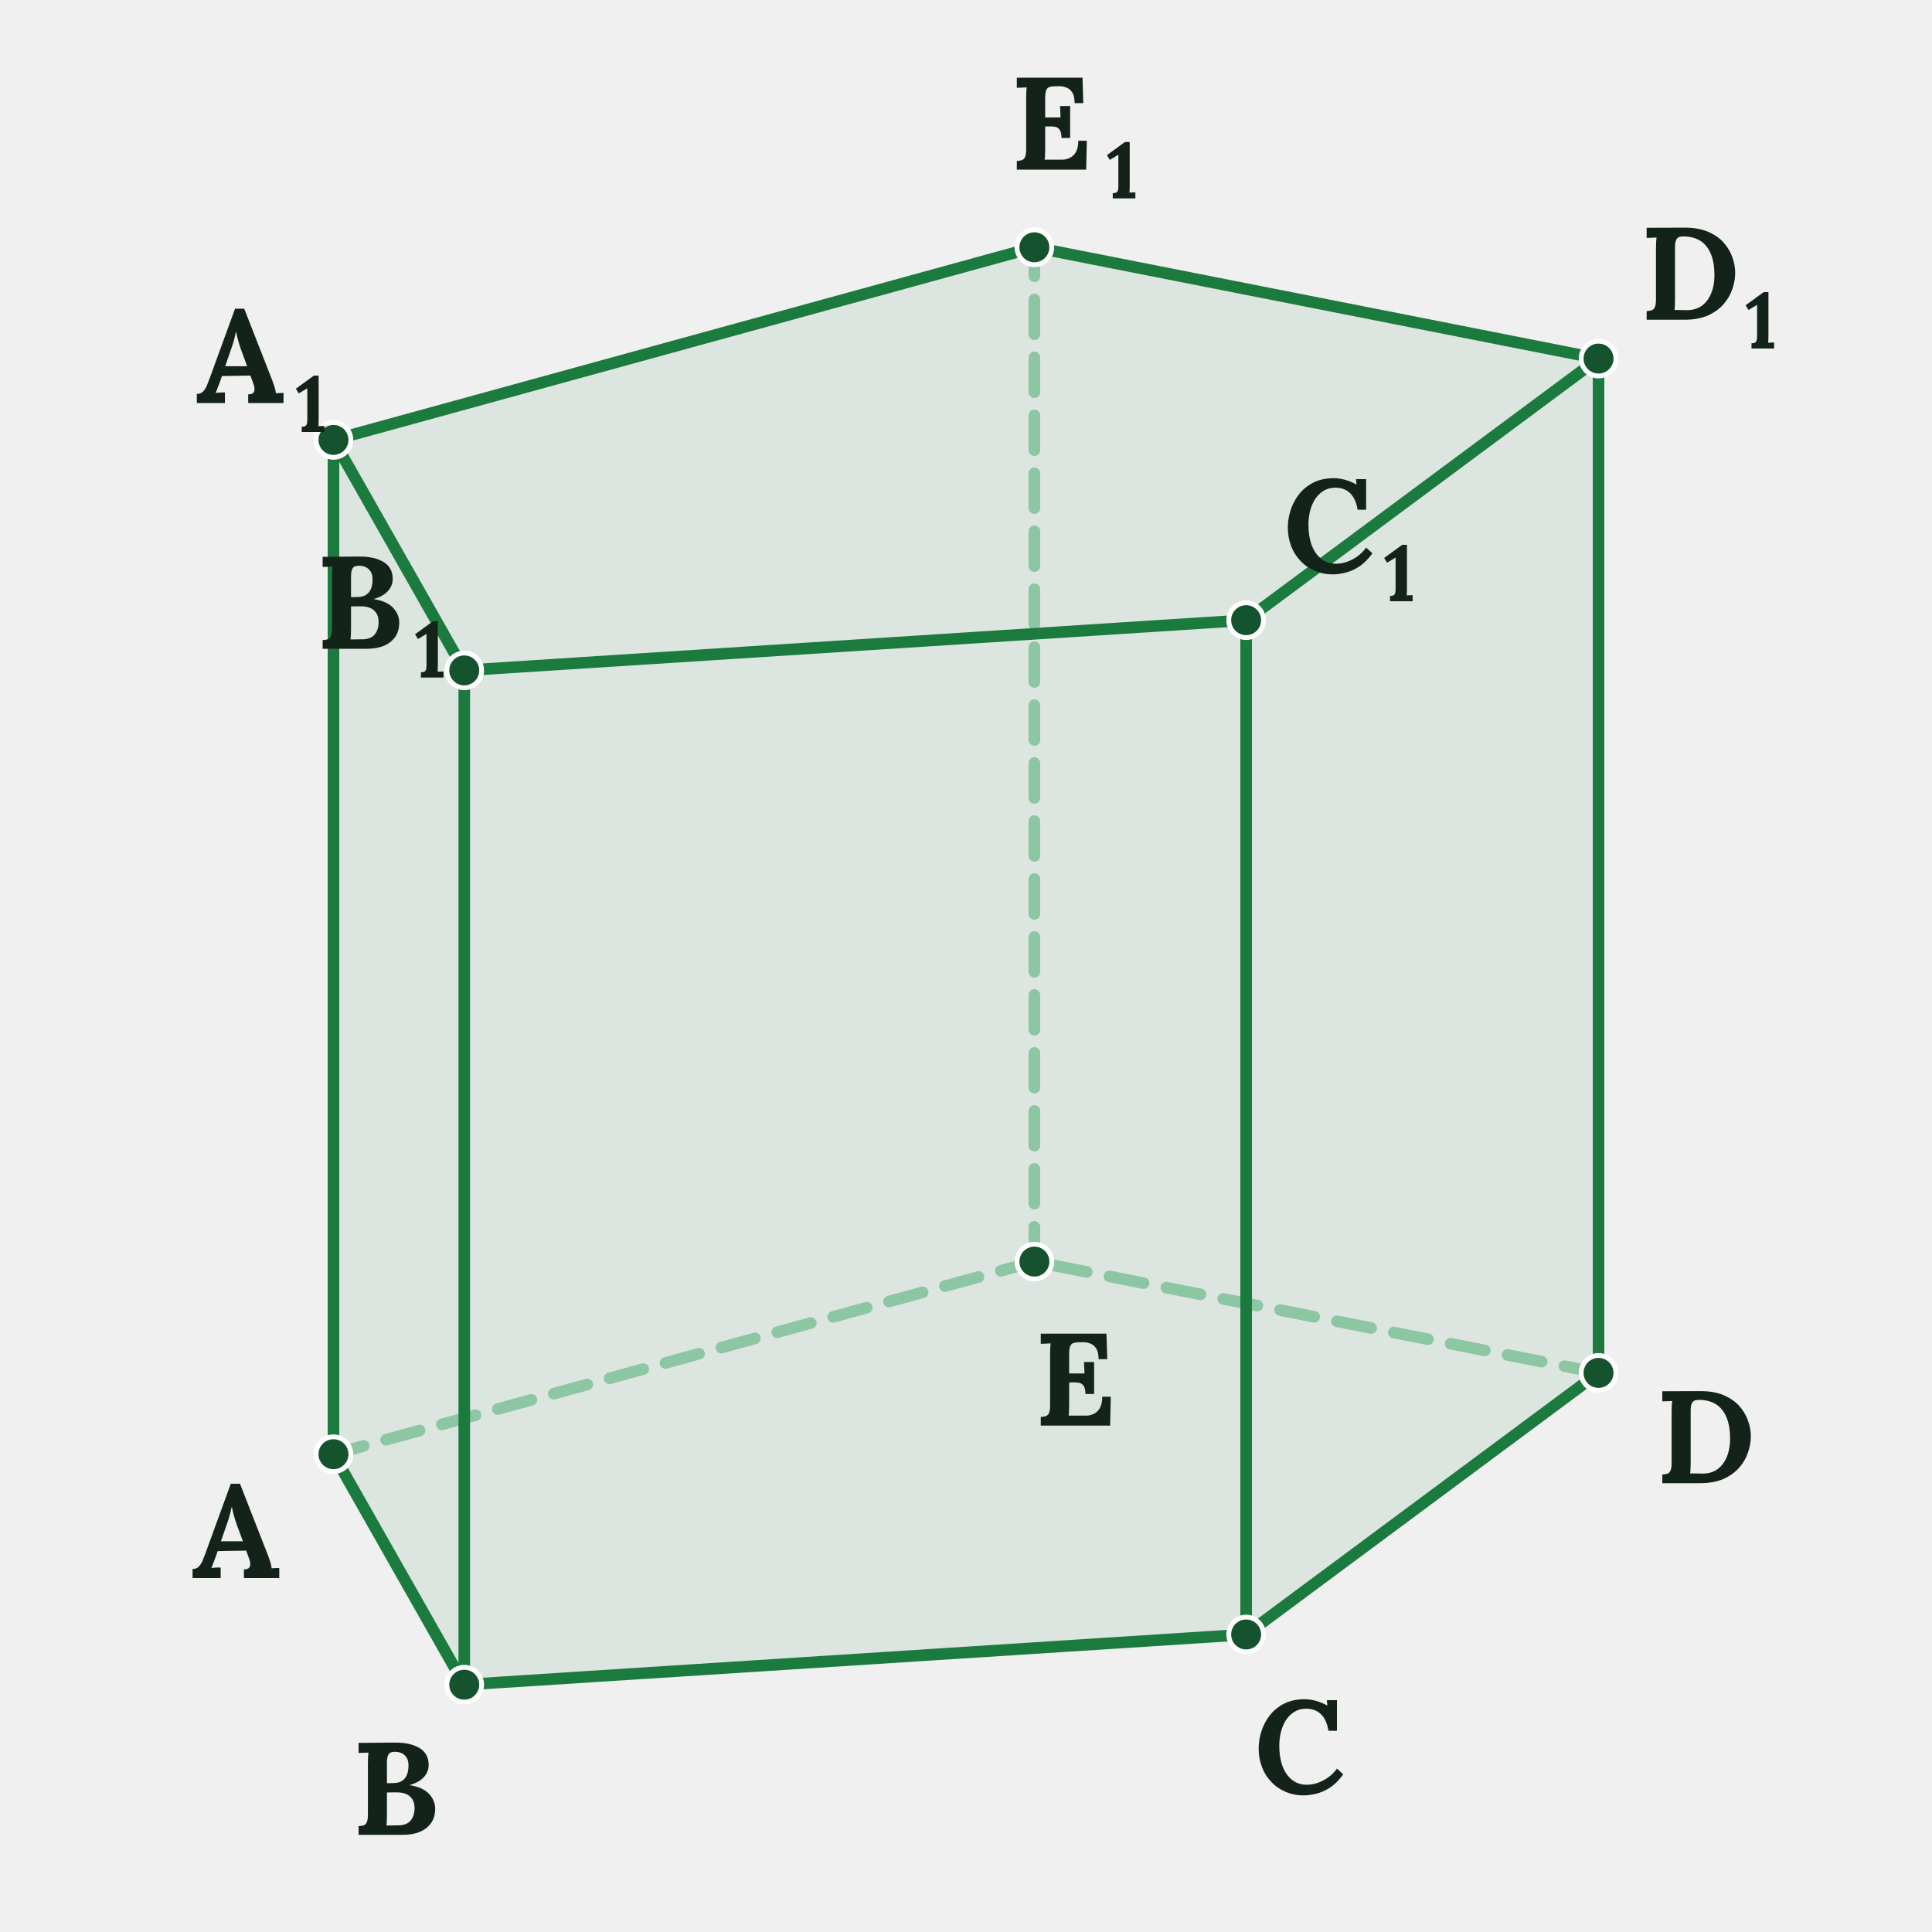
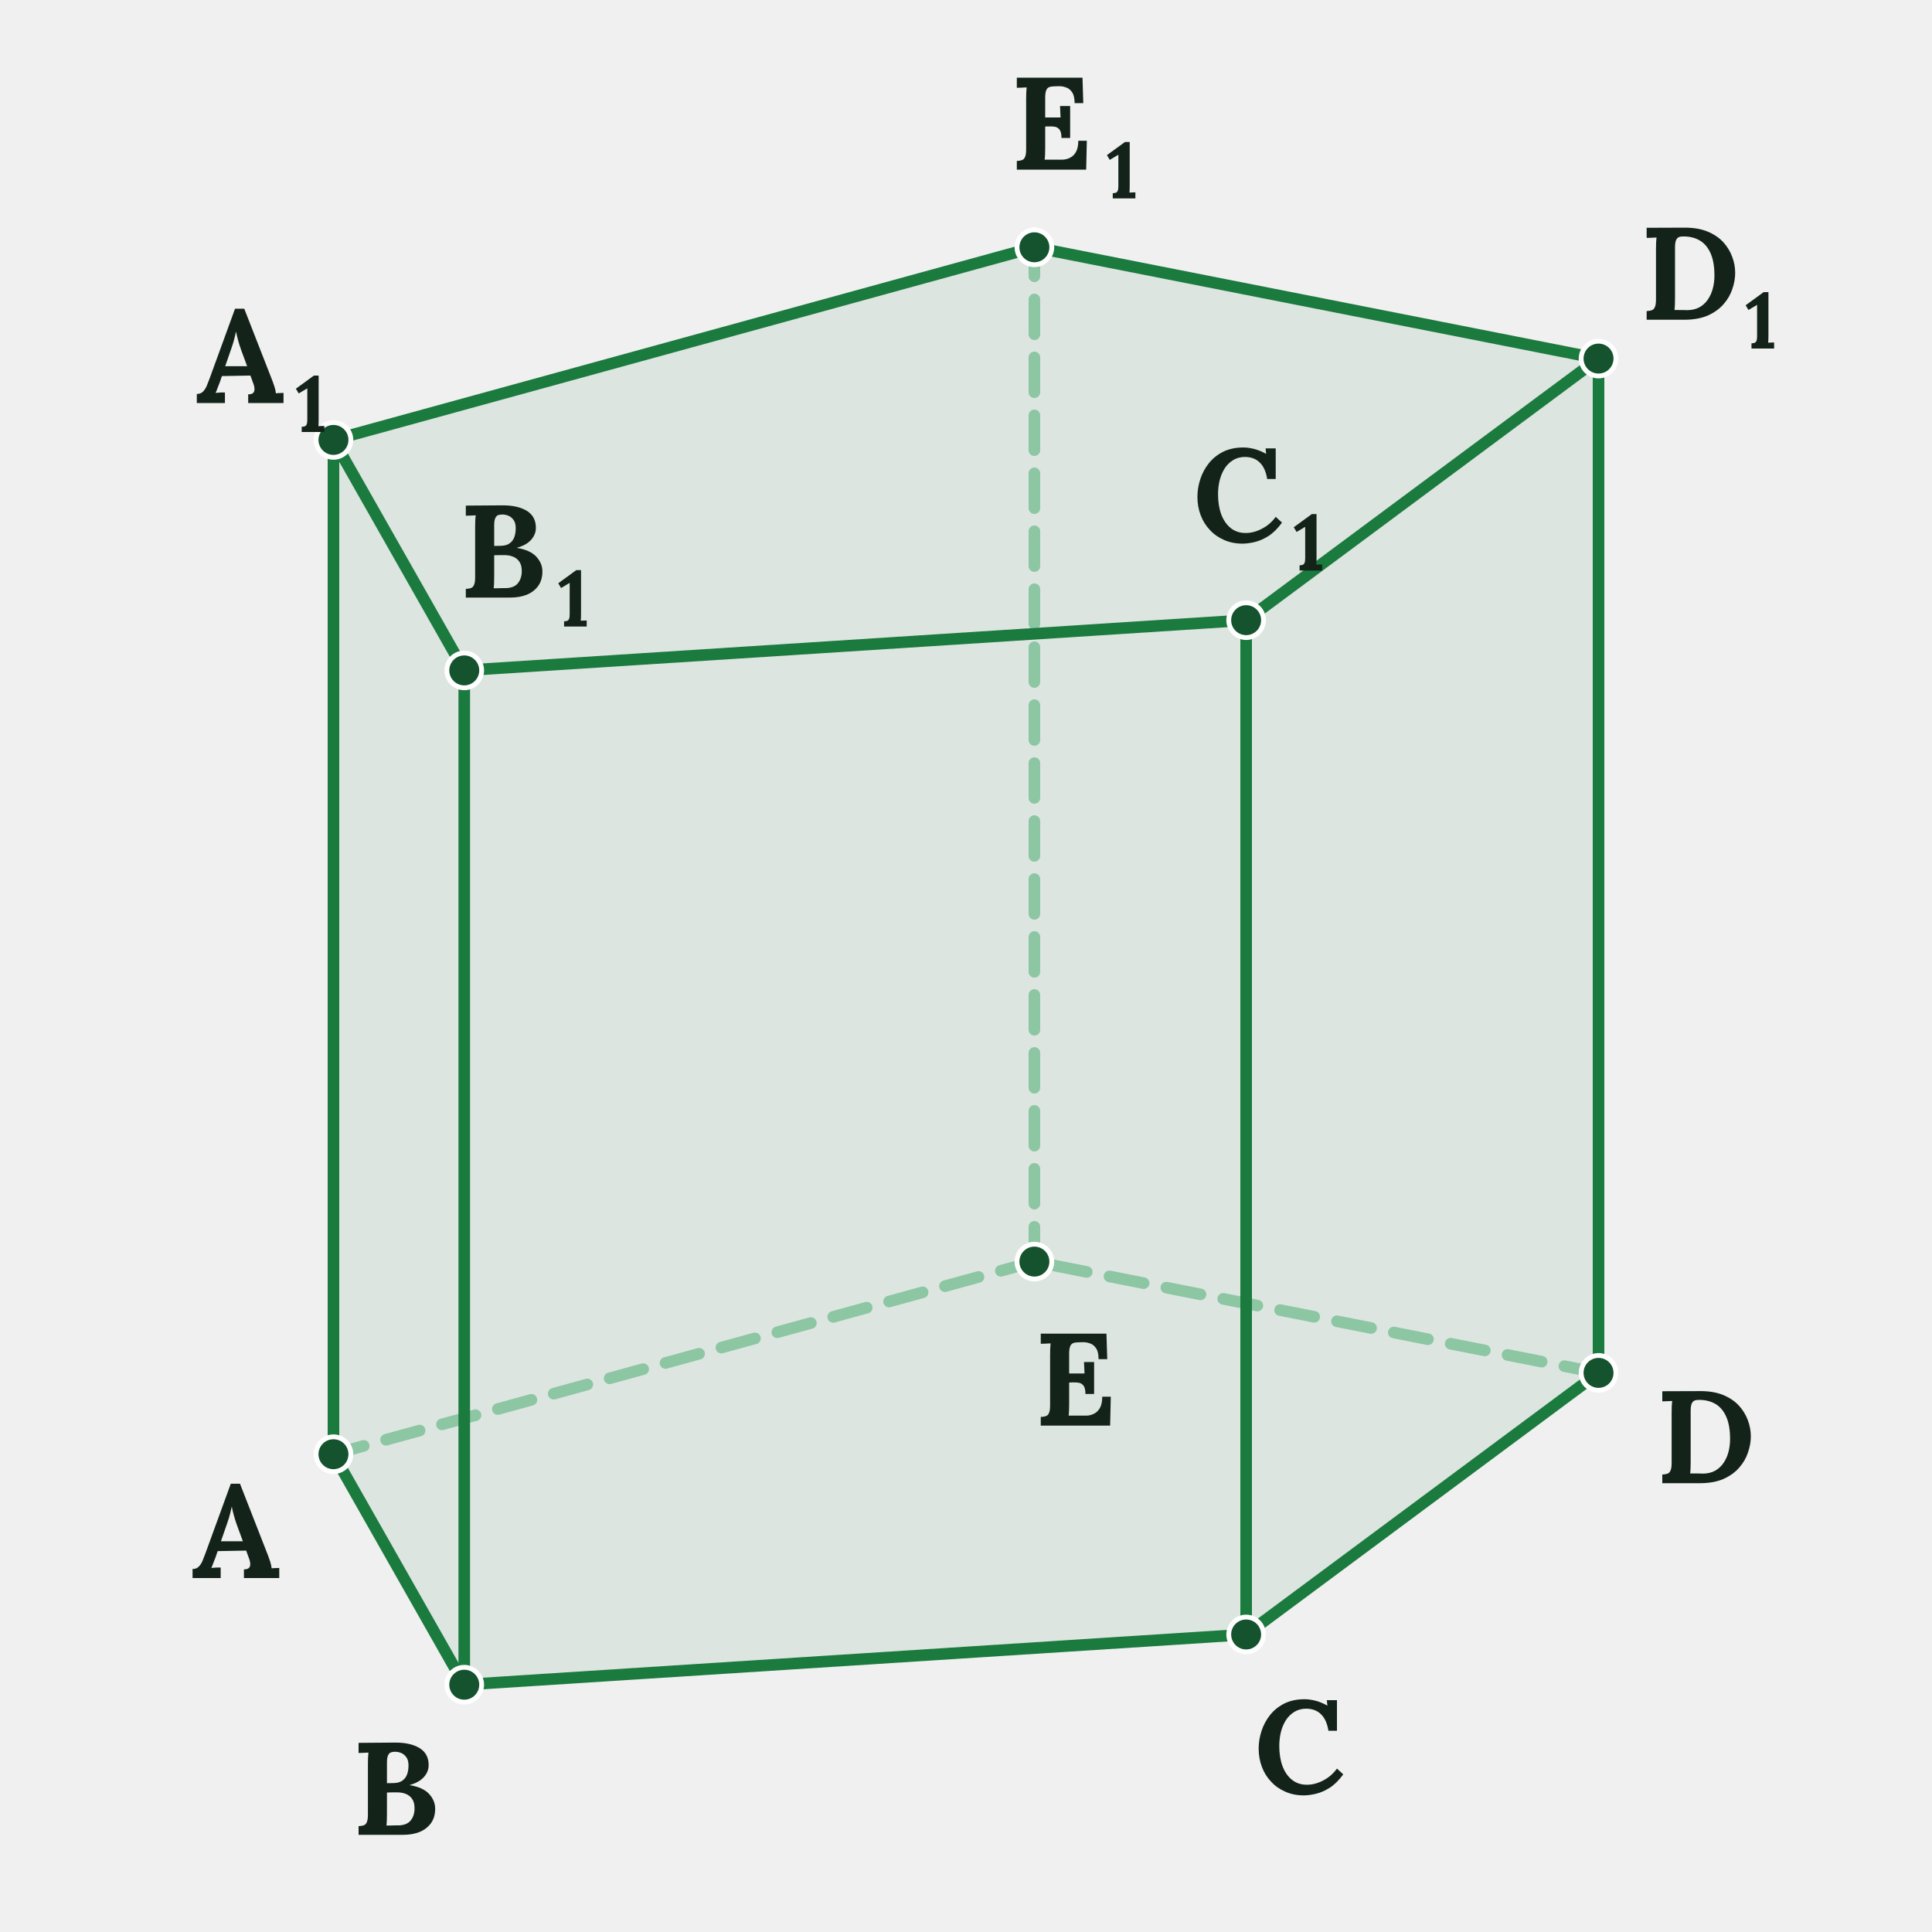
<svg xmlns="http://www.w3.org/2000/svg" viewBox="0 0 1000 1000" width="1000" height="1000">
  <polygon points="172.6,227.7 535.4,128.0 827.4,185.6 827.4,710.6 645.0,846.0 240.3,872.0 172.6,752.7" fill="#1B7A3E" fill-opacity="0.09" stroke="none" />
  <line x1="827.4" y1="710.6" x2="535.4" y2="653.0" stroke="#8CC6A3" stroke-width="6" stroke-dasharray="18,12" stroke-linecap="round" />
  <line x1="535.4" y1="653.0" x2="172.6" y2="752.7" stroke="#8CC6A3" stroke-width="6" stroke-dasharray="18,12" stroke-linecap="round" />
  <line x1="535.4" y1="653.0" x2="535.4" y2="128.0" stroke="#8CC6A3" stroke-width="6" stroke-dasharray="18,12" stroke-linecap="round" />
  <line x1="172.6" y1="752.7" x2="240.3" y2="872.0" stroke="#1B7A3E" stroke-width="6" stroke-linecap="round" />
  <line x1="172.6" y1="227.7" x2="240.3" y2="347.0" stroke="#1B7A3E" stroke-width="6" stroke-linecap="round" />
  <line x1="172.6" y1="752.7" x2="172.6" y2="227.7" stroke="#1B7A3E" stroke-width="6" stroke-linecap="round" />
  <line x1="240.3" y1="872.0" x2="645.0" y2="846.0" stroke="#1B7A3E" stroke-width="6" stroke-linecap="round" />
  <line x1="240.3" y1="347.0" x2="645.0" y2="321.0" stroke="#1B7A3E" stroke-width="6" stroke-linecap="round" />
  <line x1="240.3" y1="872.0" x2="240.3" y2="347.0" stroke="#1B7A3E" stroke-width="6" stroke-linecap="round" />
  <line x1="645.0" y1="846.0" x2="827.4" y2="710.6" stroke="#1B7A3E" stroke-width="6" stroke-linecap="round" />
  <line x1="645.0" y1="321.0" x2="827.4" y2="185.6" stroke="#1B7A3E" stroke-width="6" stroke-linecap="round" />
  <line x1="645.0" y1="846.0" x2="645.0" y2="321.0" stroke="#1B7A3E" stroke-width="6" stroke-linecap="round" />
  <line x1="827.4" y1="185.6" x2="535.4" y2="128.0" stroke="#1B7A3E" stroke-width="6" stroke-linecap="round" />
  <line x1="827.4" y1="710.6" x2="827.4" y2="185.6" stroke="#1B7A3E" stroke-width="6" stroke-linecap="round" />
  <line x1="535.4" y1="128.0" x2="172.6" y2="227.7" stroke="#1B7A3E" stroke-width="6" stroke-linecap="round" />
  <circle cx="172.6" cy="752.7" r="9" fill="#14532D" stroke="#fff" stroke-width="2.5" />
  <circle cx="172.6" cy="227.7" r="9" fill="#14532D" stroke="#fff" stroke-width="2.5" />
  <circle cx="240.3" cy="872.0" r="9" fill="#14532D" stroke="#fff" stroke-width="2.5" />
  <circle cx="240.3" cy="347.0" r="9" fill="#14532D" stroke="#fff" stroke-width="2.5" />
  <circle cx="645.0" cy="846.0" r="9" fill="#14532D" stroke="#fff" stroke-width="2.5" />
  <circle cx="645.0" cy="321.0" r="9" fill="#14532D" stroke="#fff" stroke-width="2.5" />
  <circle cx="827.4" cy="710.6" r="9" fill="#14532D" stroke="#fff" stroke-width="2.5" />
  <circle cx="827.4" cy="185.6" r="9" fill="#14532D" stroke="#fff" stroke-width="2.5" />
  <circle cx="535.4" cy="653.0" r="9" fill="#14532D" stroke="#fff" stroke-width="2.5" />
  <circle cx="535.4" cy="128.0" r="9" fill="#14532D" stroke="#fff" stroke-width="2.5" />
  <path transform="translate(99.4,816.8) scale(0.068,-0.068)" d="M4 0L4 69Q32 69 49 85Q66 101 78 127Q89 153 100 183L295 718L365 718L578 173Q584 158 594 128Q604 97 606 74Q623 76 638 76Q654 77 664 77L664 0L395 0L395 66Q423 66 434 78Q444 89 443 109Q442 129 432 154L412 209L195 205L179 158Q174 145 164 120Q155 94 147 77Q163 79 186 80Q208 80 218 80L218 0L4 0ZM220 280L387 280L341 405Q328 441 318 478Q308 514 303 542L302 542Q298 525 290 491Q282 457 265 410L220 280Z" fill="#14231A" />
  <path transform="translate(182.2,949.7) scale(0.068,-0.068)" d="M50 0L50 66Q73 67 88 72Q104 77 112 95Q121 113 121 153L121 536Q121 563 122 588Q124 613 125 626Q109 625 85 624Q61 624 50 623L50 700Q119 701 188 701Q258 701 327 702Q447 703 518 658Q588 612 583 520Q581 491 565 464Q549 436 518 414Q486 392 439 379L439 378Q539 362 586 312Q633 261 633 199Q633 134 602 90Q570 45 515 22Q460 0 390 0L50 0ZM262 71Q280 71 296 71Q312 71 328 72Q344 72 359 72Q420 75 448 111Q476 147 476 202Q476 248 457 274Q438 301 408 312Q379 323 347 323Q322 323 304 323Q286 323 266 322L266 159Q266 132 265 108Q264 84 262 71ZM266 393L318 394Q360 395 384 413Q409 431 420 462Q430 492 430 528Q430 568 414 590Q398 613 374 623Q350 633 324 632Q308 632 295 627Q282 622 274 604Q266 587 266 548L266 393Z" fill="#14231A" />
  <path transform="translate(649.1,928.2) scale(0.068,-0.068)" d="M566 476Q553 559 510 601Q468 643 398 644Q346 644 307 620Q268 596 242 556Q217 516 204 465Q192 414 192 360Q192 274 216 208Q241 141 288 103Q335 65 402 65Q465 65 527 98Q589 130 631 188L679 144Q630 77 576 42Q522 8 470 -4Q419 -16 378 -16Q301 -16 238 12Q175 39 130 88Q84 136 60 200Q35 265 35 340Q35 408 57 475Q79 542 122 596Q166 651 232 684Q298 716 385 716Q424 716 470 704Q517 691 558 667L554 709L631 709L631 476L566 476Z" fill="#14231A" />
  <path transform="translate(857.0,767.7) scale(0.068,-0.068)" d="M50 66Q73 67 88 72Q104 77 112 95Q121 113 121 153L121 536Q121 563 122 588Q124 613 125 626Q109 625 85 624Q61 624 50 623L50 700L341 701Q440 701 512 672Q585 642 632 592Q678 542 701 480Q724 419 724 357Q724 296 702 233Q681 170 635 118Q589 65 515 32Q441 0 336 0L50 0L50 66ZM266 164Q266 137 265 112Q264 87 262 74Q272 75 290 74Q307 74 326 74Q345 73 357 73Q412 73 452 95Q491 117 516 154Q542 192 554 239Q566 286 566 336Q566 438 538 503Q510 568 460 600Q409 632 339 634Q315 635 298 630Q282 624 274 606Q266 588 266 549L266 164Z" fill="#14231A" />
  <path transform="translate(535.3,737.9) scale(0.068,-0.068)" d="M390 241Q390 283 377 302Q364 321 342 326Q319 330 292 329L266 328L266 164Q266 137 265 113Q264 89 262 76L396 76Q426 76 454 90Q482 103 500 134Q518 166 518 220L583 220L578 0L50 0L50 66Q73 67 88 72Q104 77 112 95Q121 113 121 153L121 536Q121 563 122 588Q124 613 125 626Q109 625 85 624Q61 624 50 623L50 700L550 700L556 506L490 506Q490 561 471 589Q452 617 424 626Q396 636 369 635L333 634Q312 634 297 628Q282 623 274 604Q266 586 266 547L266 397L383 397L379 484L456 484L456 241L390 241Z" fill="#14231A" />
  <path transform="translate(101.6,208.6) scale(0.068,-0.068)" d="M4 0L4 69Q32 69 49 85Q66 101 78 127Q89 153 100 183L295 718L365 718L578 173Q584 158 594 128Q604 97 606 74Q623 76 638 76Q654 77 664 77L664 0L395 0L395 66Q423 66 434 78Q444 89 443 109Q442 129 432 154L412 209L195 205L179 158Q174 145 164 120Q155 94 147 77Q163 79 186 80Q208 80 218 80L218 0L4 0ZM220 280L387 280L341 405Q328 441 318 478Q308 514 303 542L302 542Q298 525 290 491Q282 457 265 410L220 280Z" fill="#14231A" />
  <path transform="translate(152.9,223.6) scale(0.0408,-0.0408)" d="M80 0L80 66Q103 67 118 72Q134 77 142 95Q151 113 151 153L151 554L42 489L6 549L235 716L295 716L295 164Q295 137 294 112Q294 87 292 74Q308 76 332 76Q357 77 367 77L367 0L80 0Z" fill="#14231A" />
-   <path transform="translate(163.6,335.8) scale(0.068,-0.068)" d="M50 0L50 66Q73 67 88 72Q104 77 112 95Q121 113 121 153L121 536Q121 563 122 588Q124 613 125 626Q109 625 85 624Q61 624 50 623L50 700Q119 701 188 701Q258 701 327 702Q447 703 518 658Q588 612 583 520Q581 491 565 464Q549 436 518 414Q486 392 439 379L439 378Q539 362 586 312Q633 261 633 199Q633 134 602 90Q570 45 515 22Q460 0 390 0L50 0ZM262 71Q280 71 296 71Q312 71 328 72Q344 72 359 72Q420 75 448 111Q476 147 476 202Q476 248 457 274Q438 301 408 312Q379 323 347 323Q322 323 304 323Q286 323 266 322L266 159Q266 132 265 108Q264 84 262 71ZM266 393L318 394Q360 395 384 413Q409 431 420 462Q430 492 430 528Q430 568 414 590Q398 613 374 623Q350 633 324 632Q308 632 295 627Q282 622 274 604Q266 587 266 548L266 393Z" fill="#14231A" />
-   <path transform="translate(214.6,350.7) scale(0.0408,-0.0408)" d="M80 0L80 66Q103 67 118 72Q134 77 142 95Q151 113 151 153L151 554L42 489L6 549L235 716L295 716L295 164Q295 137 294 112Q294 87 292 74Q308 76 332 76Q357 77 367 77L367 0L80 0Z" fill="#14231A" />
-   <path transform="translate(664.2,296.2) scale(0.068,-0.068)" d="M566 476Q553 559 510 601Q468 643 398 644Q346 644 307 620Q268 596 242 556Q217 516 204 465Q192 414 192 360Q192 274 216 208Q241 141 288 103Q335 65 402 65Q465 65 527 98Q589 130 631 188L679 144Q630 77 576 42Q522 8 470 -4Q419 -16 378 -16Q301 -16 238 12Q175 39 130 88Q84 136 60 200Q35 265 35 340Q35 408 57 475Q79 542 122 596Q166 651 232 684Q298 716 385 716Q424 716 470 704Q517 691 558 667L554 709L631 709L631 476L566 476Z" fill="#14231A" />
-   <path transform="translate(716.2,311.2) scale(0.0408,-0.0408)" d="M80 0L80 66Q103 67 118 72Q134 77 142 95Q151 113 151 153L151 554L42 489L6 549L235 716L295 716L295 164Q295 137 294 112Q294 87 292 74Q308 76 332 76Q357 77 367 77L367 0L80 0Z" fill="#14231A" />
+   <path transform="translate(237.7,309.3) scale(0.068,-0.068)" d="M50 0L50 66Q73 67 88 72Q104 77 112 95Q121 113 121 153L121 536Q121 563 122 588Q124 613 125 626Q109 625 85 624Q61 624 50 623L50 700Q119 701 188 701Q258 701 327 702Q447 703 518 658Q588 612 583 520Q581 491 565 464Q549 436 518 414Q486 392 439 379L439 378Q539 362 586 312Q633 261 633 199Q633 134 602 90Q570 45 515 22Q460 0 390 0L50 0ZM262 71Q280 71 296 71Q312 71 328 72Q344 72 359 72Q420 75 448 111Q476 147 476 202Q476 248 457 274Q438 301 408 312Q379 323 347 323Q322 323 304 323Q286 323 266 322L266 159Q266 132 265 108Q264 84 262 71ZM266 393L318 394Q360 395 384 413Q409 431 420 462Q430 492 430 528Q430 568 414 590Q398 613 374 623Q350 633 324 632Q308 632 295 627Q282 622 274 604Q266 587 266 548L266 393Z" fill="#14231A" />
+   <path transform="translate(288.7,324.3) scale(0.0408,-0.0408)" d="M80 0L80 66Q103 67 118 72Q134 77 142 95Q151 113 151 153L151 554L42 489L6 549L235 716L295 716L295 164Q295 137 294 112Q294 87 292 74Q308 76 332 76Q357 77 367 77L367 0L80 0Z" fill="#14231A" />
+   <path transform="translate(617.4,280.3) scale(0.068,-0.068)" d="M566 476Q553 559 510 601Q468 643 398 644Q346 644 307 620Q268 596 242 556Q217 516 204 465Q192 414 192 360Q192 274 216 208Q241 141 288 103Q335 65 402 65Q465 65 527 98Q589 130 631 188L679 144Q630 77 576 42Q522 8 470 -4Q419 -16 378 -16Q301 -16 238 12Q175 39 130 88Q84 136 60 200Q35 265 35 340Q35 408 57 475Q79 542 122 596Q166 651 232 684Q298 716 385 716Q424 716 470 704Q517 691 558 667L554 709L631 709L631 476L566 476Z" fill="#14231A" />
+   <path transform="translate(669.4,295.3) scale(0.0408,-0.0408)" d="M80 0L80 66Q103 67 118 72Q134 77 142 95Q151 113 151 153L151 554L42 489L6 549L235 716L295 716L295 164Q295 137 294 112Q294 87 292 74Q308 76 332 76Q357 77 367 77L367 0L80 0Z" fill="#14231A" />
  <path transform="translate(848.9,165.5) scale(0.068,-0.068)" d="M50 66Q73 67 88 72Q104 77 112 95Q121 113 121 153L121 536Q121 563 122 588Q124 613 125 626Q109 625 85 624Q61 624 50 623L50 700L341 701Q440 701 512 672Q585 642 632 592Q678 542 701 480Q724 419 724 357Q724 296 702 233Q681 170 635 118Q589 65 515 32Q441 0 336 0L50 0L50 66ZM266 164Q266 137 265 112Q264 87 262 74Q272 75 290 74Q307 74 326 74Q345 73 357 73Q412 73 452 95Q491 117 516 154Q542 192 554 239Q566 286 566 336Q566 438 538 503Q510 568 460 600Q409 632 339 634Q315 635 298 630Q282 624 274 606Q266 588 266 549L266 164Z" fill="#14231A" />
  <path transform="translate(903.3,180.4) scale(0.0408,-0.0408)" d="M80 0L80 66Q103 67 118 72Q134 77 142 95Q151 113 151 153L151 554L42 489L6 549L235 716L295 716L295 164Q295 137 294 112Q294 87 292 74Q308 76 332 76Q357 77 367 77L367 0L80 0Z" fill="#14231A" />
  <path transform="translate(522.9,87.8) scale(0.068,-0.068)" d="M390 241Q390 283 377 302Q364 321 342 326Q319 330 292 329L266 328L266 164Q266 137 265 113Q264 89 262 76L396 76Q426 76 454 90Q482 103 500 134Q518 166 518 220L583 220L578 0L50 0L50 66Q73 67 88 72Q104 77 112 95Q121 113 121 153L121 536Q121 563 122 588Q124 613 125 626Q109 625 85 624Q61 624 50 623L50 700L550 700L556 506L490 506Q490 561 471 589Q452 617 424 626Q396 636 369 635L333 634Q312 634 297 628Q282 623 274 604Q266 586 266 547L266 397L383 397L379 484L456 484L456 241L390 241Z" fill="#14231A" />
  <path transform="translate(572.7,102.7) scale(0.0408,-0.0408)" d="M80 0L80 66Q103 67 118 72Q134 77 142 95Q151 113 151 153L151 554L42 489L6 549L235 716L295 716L295 164Q295 137 294 112Q294 87 292 74Q308 76 332 76Q357 77 367 77L367 0L80 0Z" fill="#14231A" />
</svg>
